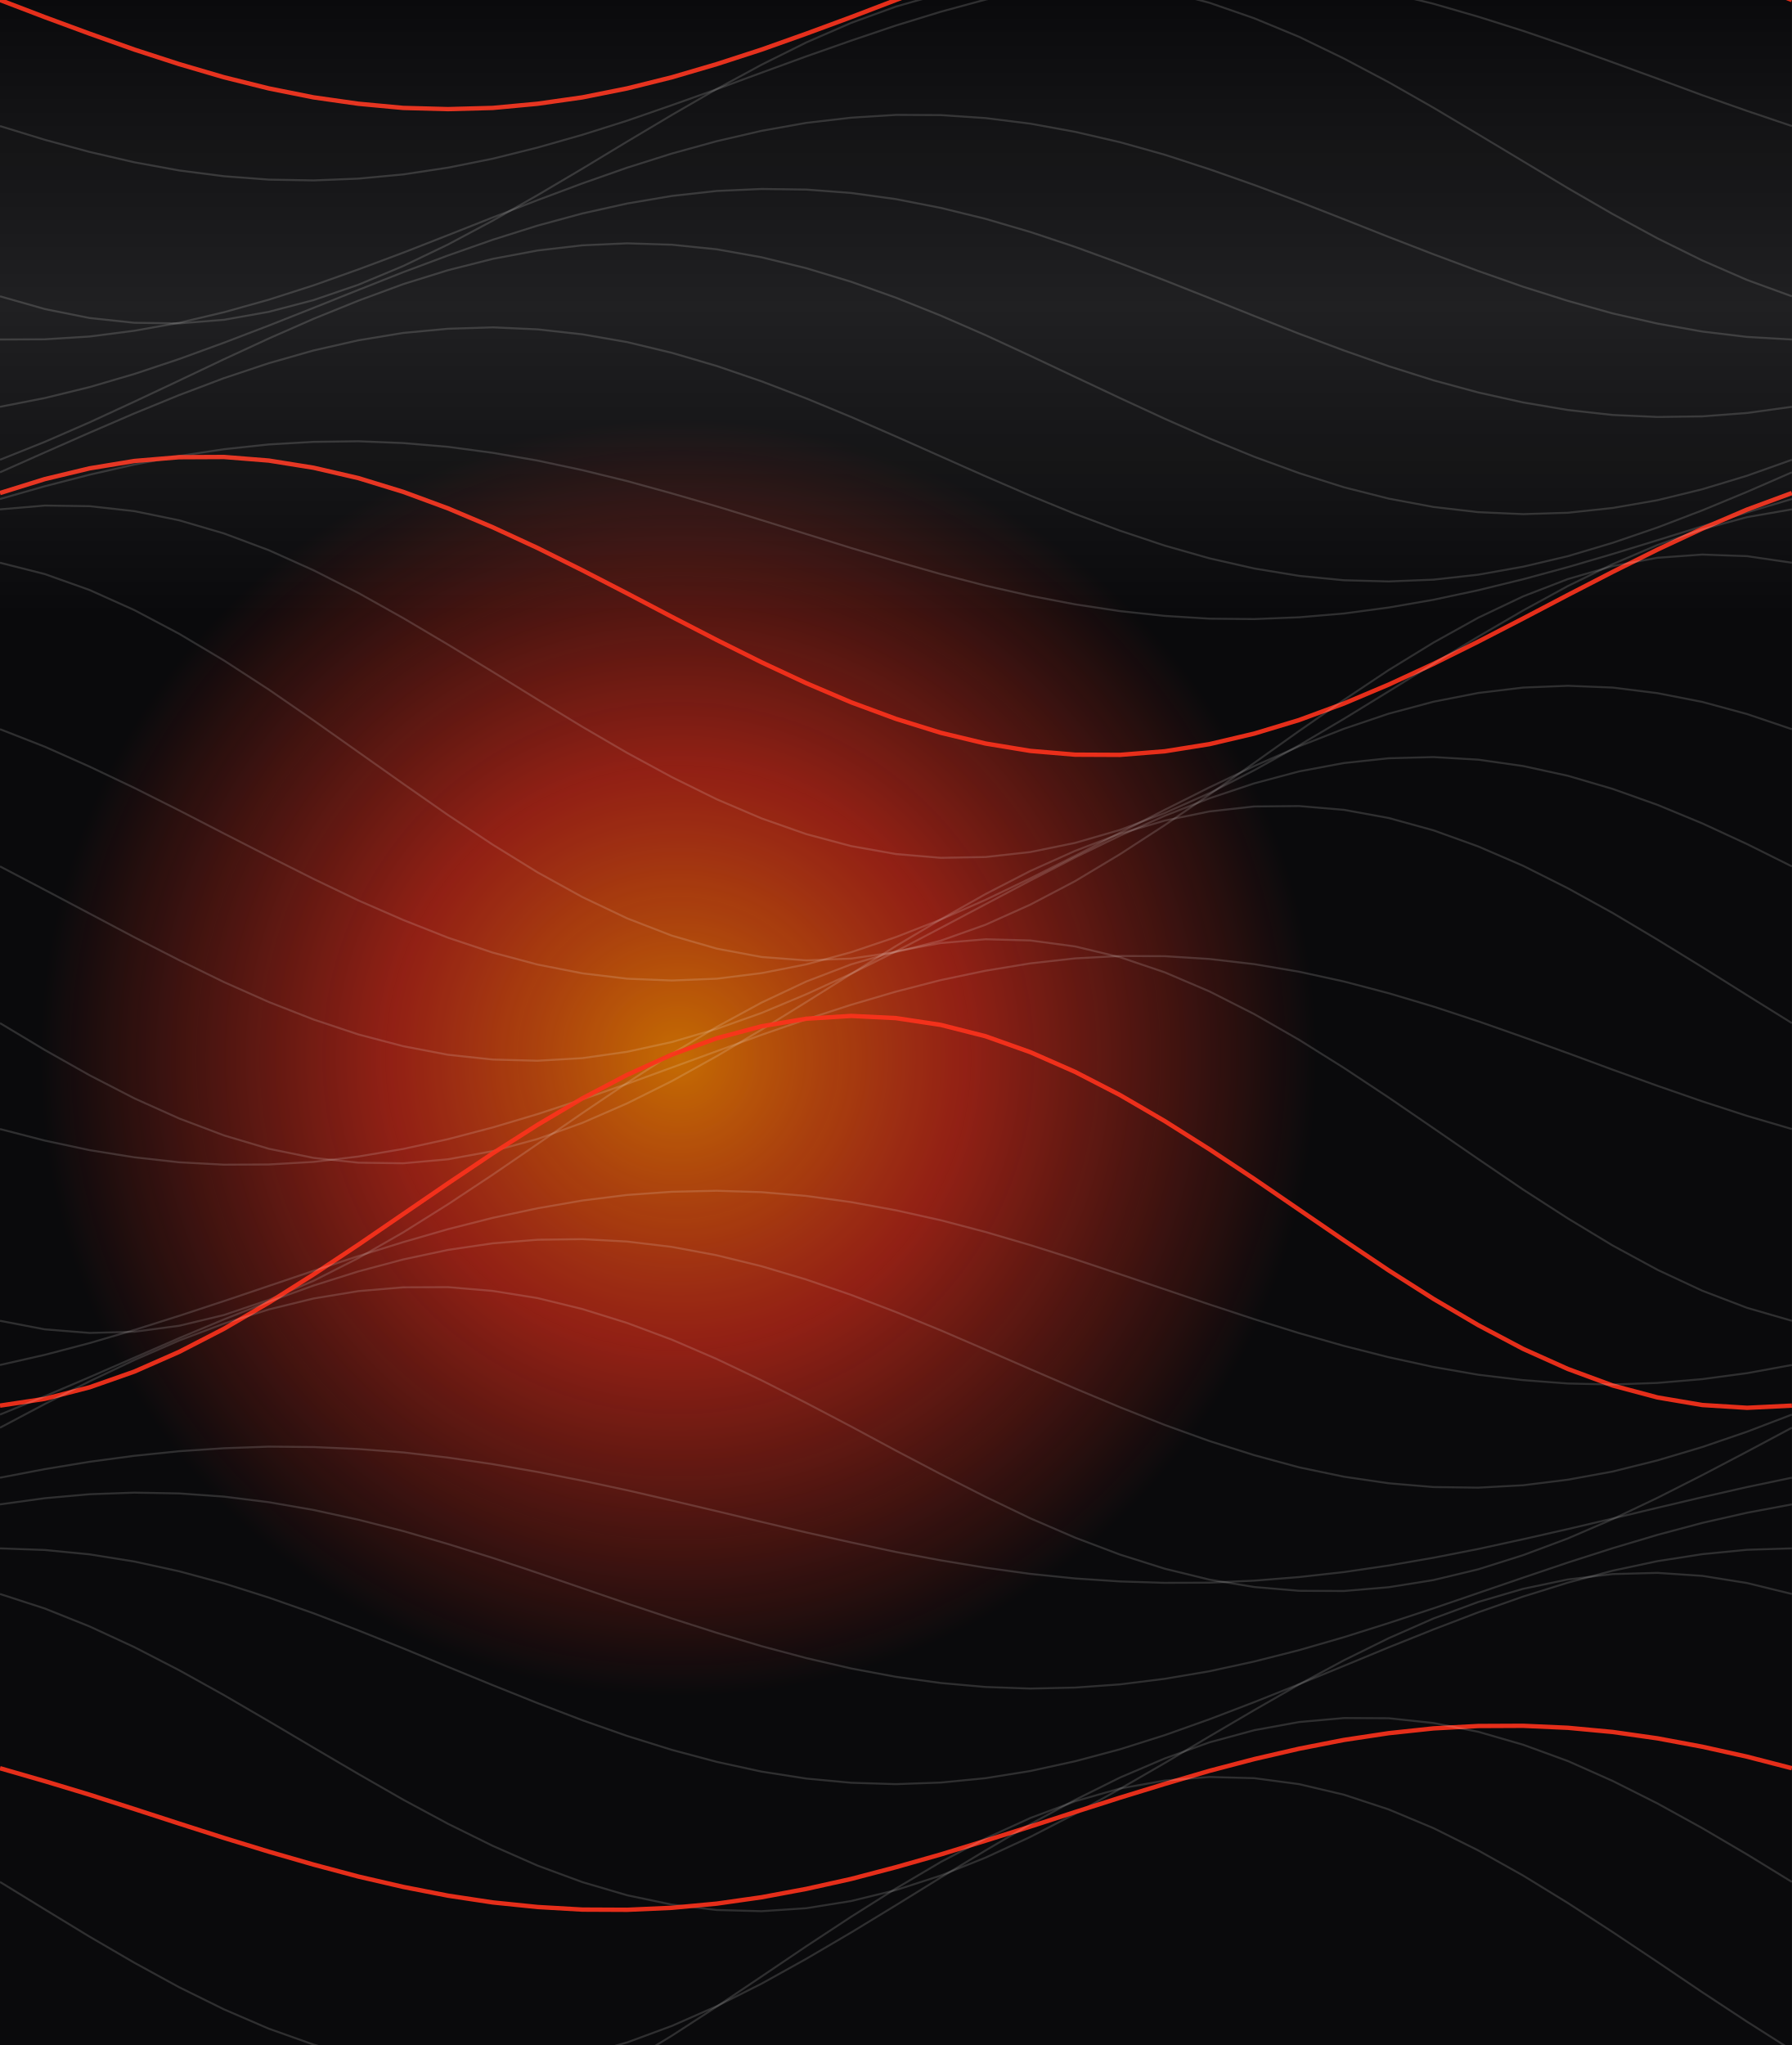
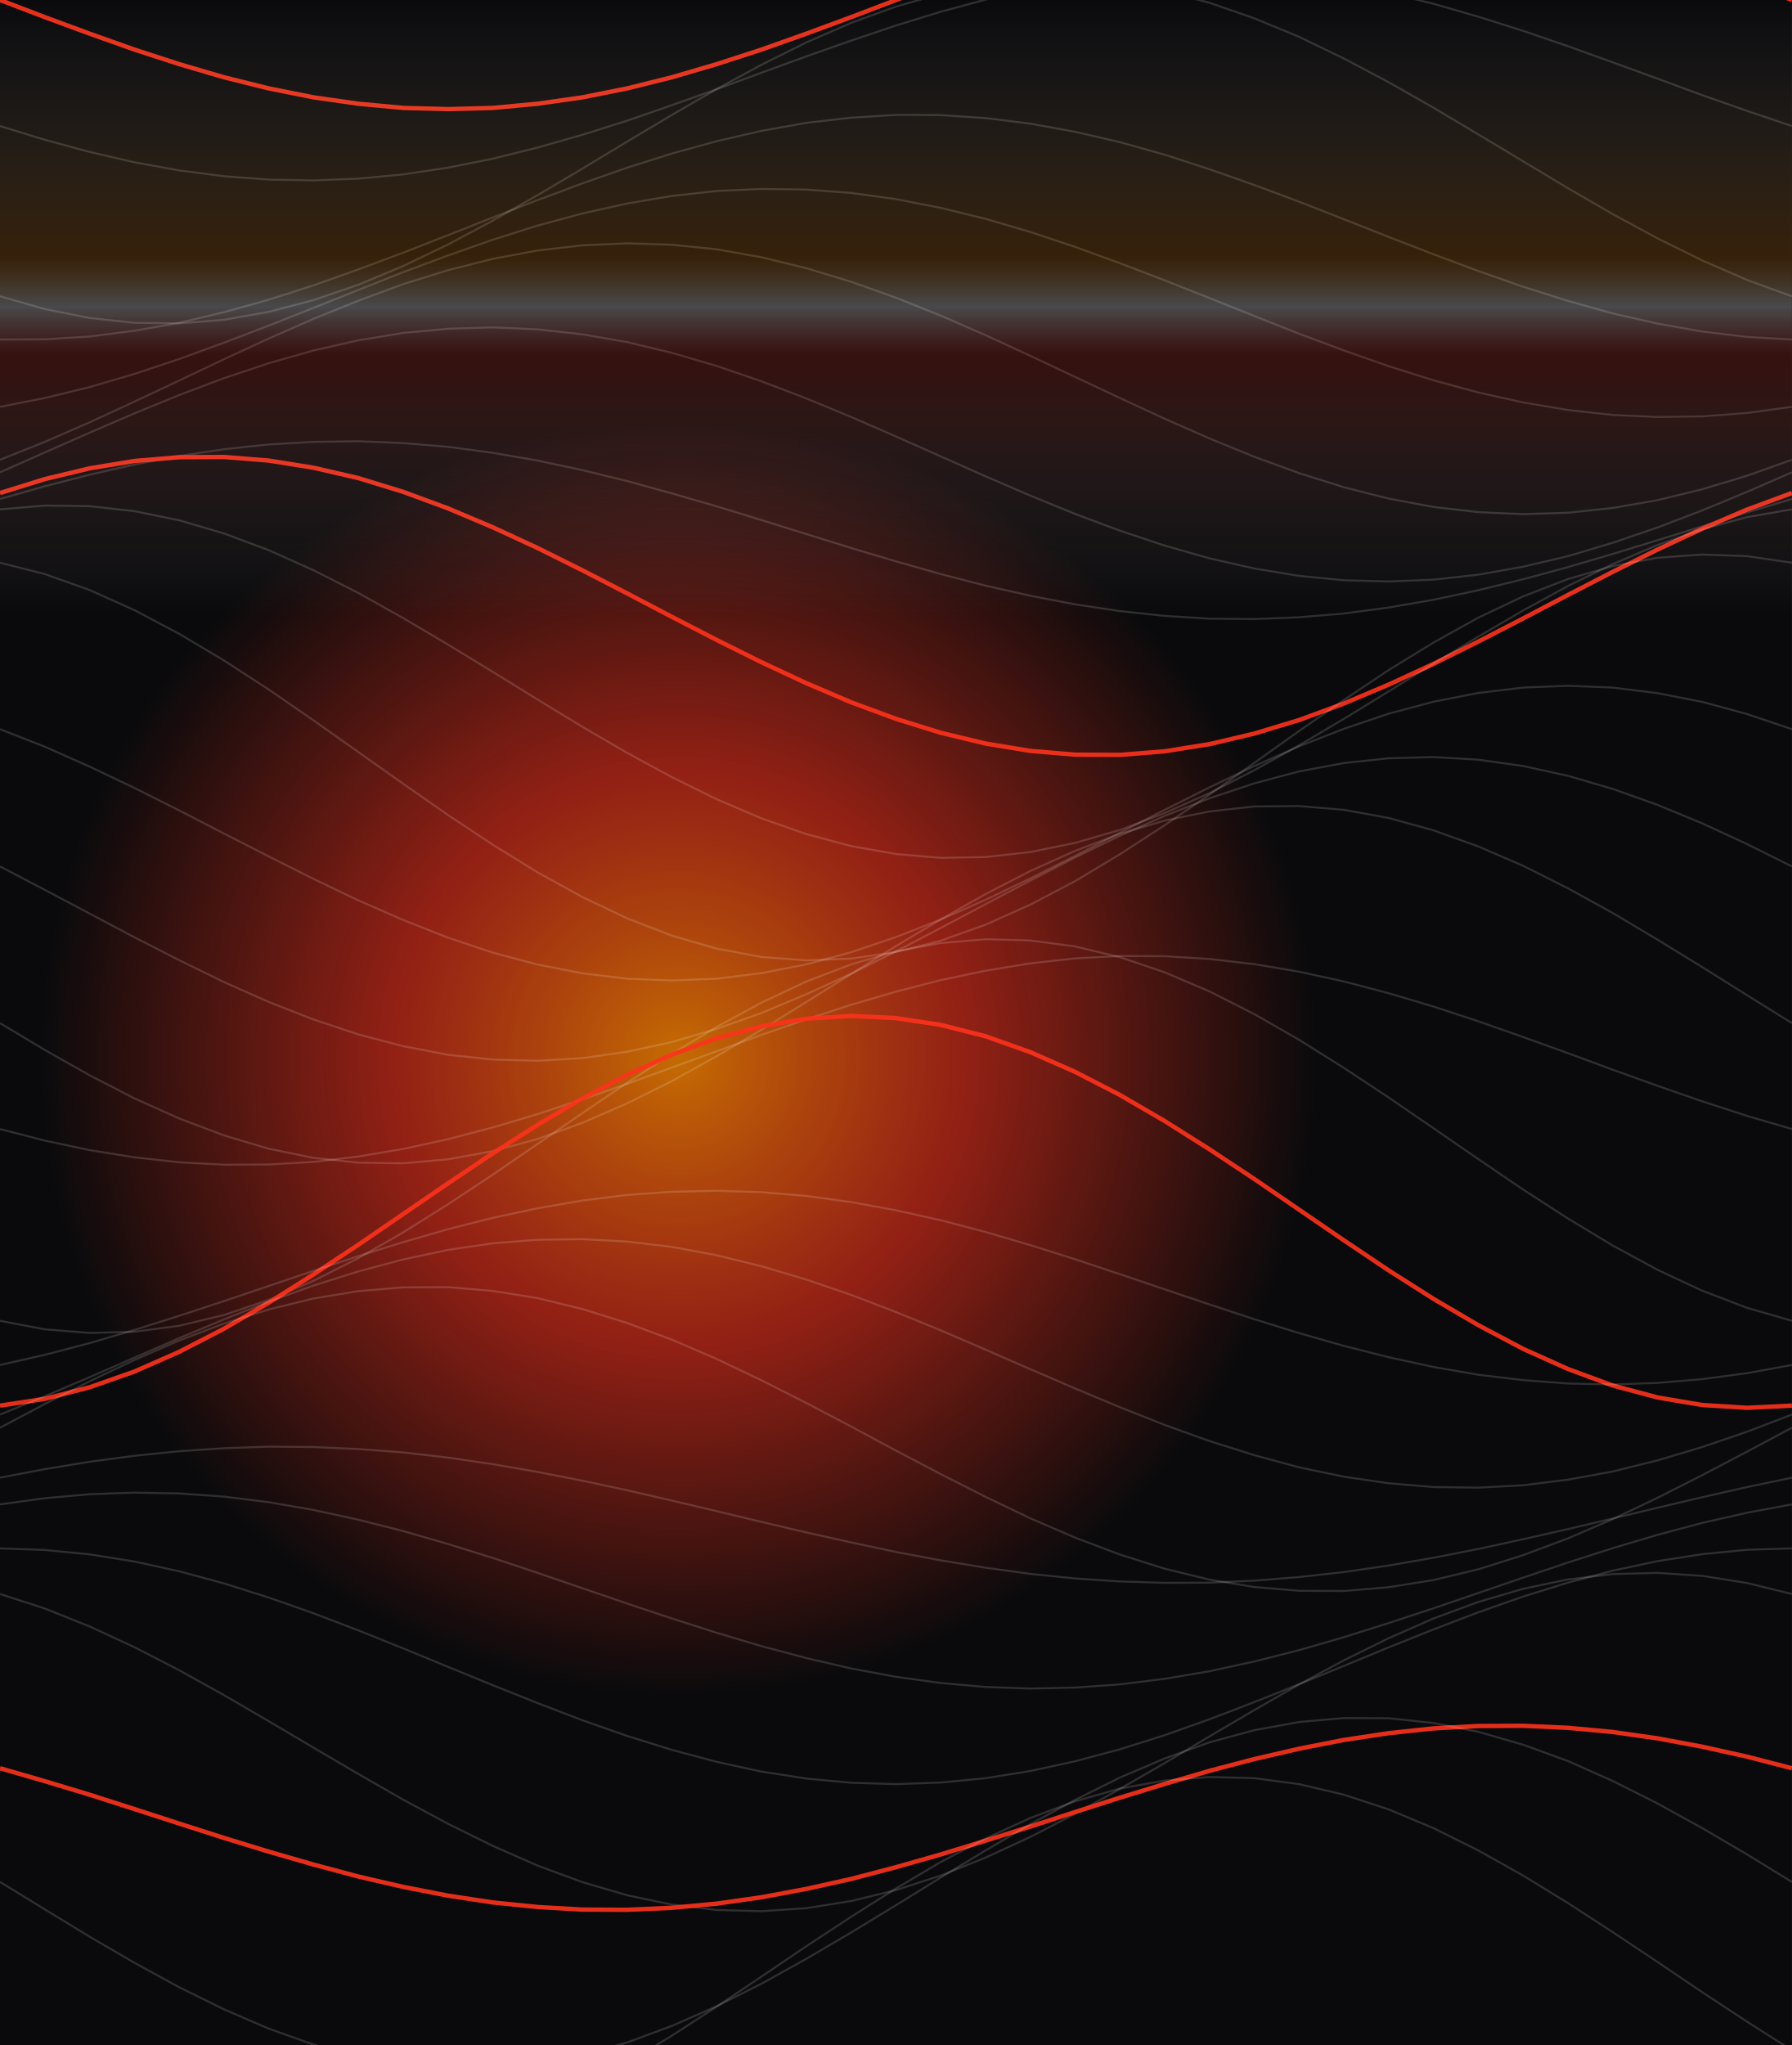
<svg xmlns="http://www.w3.org/2000/svg" viewBox="0 0 900 1027" width="900" height="1027" role="img">
  <defs>
    <radialGradient id="bloomplay03svg">
      <stop offset="0" stop-color="#ff8a00" stop-opacity="0.95" />
      <stop offset="0.45" stop-color="#fd321c" stop-opacity="0.7" />
      <stop offset="1" stop-color="#fd321c" stop-opacity="0" />
    </radialGradient>
    <linearGradient id="sweepplay03svg" x1="0" y1="0" x2="1" y2="1">
      <stop offset="0" stop-color="#8f1405" />
      <stop offset="0.55" stop-color="#fd321c" />
      <stop offset="1" stop-color="#ff8a00" />
    </linearGradient>
  </defs>
  <defs>
    <linearGradient id="scanplay03svg" x1="0" y1="0" x2="0" y2="1">
      <stop offset="0" stop-color="#fff" stop-opacity="0" />
-       <stop offset="0.5" stop-color="#fff" stop-opacity="0.09" />
+       <stop offset="0.42" stop-color="#ff8a00" stop-opacity="0.18" />
+       <stop offset="0.5" stop-color="#fff" stop-opacity="0.26" />
+       <stop offset="0.58" stop-color="#fd321c" stop-opacity="0.18" />
      <stop offset="1" stop-color="#fff" stop-opacity="0" />
    </linearGradient>
  </defs>
  <style>
-     .breathe { transform-origin: 50% 50%; animation: breathe 7s ease-in-out infinite alternate; }
+     .breathe { transform-origin: 50% 50%; animation: breathe 4.2s ease-in-out infinite alternate; }
    @keyframes breathe {
-       from { transform: scale(1.015) translate(-0.6%, 0.4%); }
-       to   { transform: scale(1.055) translate(0.6%, -0.6%); }
+       from { transform: scale(1.02) translate(-2.2%, 1.4%) rotate(-0.6deg); }
+       to   { transform: scale(1.13) translate(2.2%, -1.8%) rotate(0.6deg); }
    }
-     .scan { animation: scan 3.4s linear infinite; }
+     .scan { animation: scan 2.4s linear infinite; }
    @keyframes scan {
      from { transform: translateY(-359.4px); }
      to   { transform: translateY(1078.4px); }
    }
  </style>
  <rect width="900" height="1027" fill="#0a0a0b" />
  <g class="breathe">
    <rect width="900" height="1027" fill="#0a0a0c" />
    <circle cx="340.7" cy="531.3" r="324" fill="url(#bloomplay03svg)" opacity="0.8" />
    <polyline points="0,0 22.5,8.6 45,16.9 67.5,24.9 90,32.2 112.5,38.8 135,44.4 157.5,48.9 180,52.1 202.5,54.2 225,54.8 247.5,54.2 270,52.1 292.5,48.9 315,44.4 337.5,38.8 360,32.2 382.5,24.9 405,16.9 427.5,8.6 450,0 472.5,-8.6 495,-16.9 517.5,-24.9 540,-32.2 562.5,-38.8 585,-44.4 607.5,-48.9 630,-52.1 652.5,-54.2 675,-54.8 697.5,-54.2 720,-52.1 742.5,-48.9 765,-44.4 787.5,-38.8 810,-32.2 832.5,-24.9 855,-16.9 877.5,-8.6 900,0" fill="none" stroke="#fd321c" stroke-opacity="0.9" stroke-width="2.2" />
    <polyline points="0,63.3 22.5,70.2 45,76.3 67.5,81.5 90,85.6 112.5,88.5 135,90.2 157.5,90.6 180,89.7 202.5,87.6 225,84.2 247.5,79.7 270,74.1 292.5,67.7 315,60.6 337.5,52.8 360,44.8 382.5,36.5 405,28.3 427.5,20.4 450,12.8 472.5,5.9 495,-0.2 517.5,-5.4 540,-9.5 562.5,-12.4 585,-14.1 607.5,-14.5 630,-13.7 652.5,-11.5 675,-8.1 697.5,-3.6 720,1.9 742.5,8.4 765,15.5 787.5,23.2 810,31.3 832.5,39.5 855,47.8 877.5,55.7 900,63.3" fill="none" stroke="#fff" stroke-opacity="0.15" stroke-width="1" />
    <polyline points="0,148.8 22.5,155.2 45,159.7 67.5,162.1 90,162.4 112.5,160.6 135,156.6 157.5,150.7 180,143 202.5,133.6 225,122.8 247.5,110.8 270,98 292.5,84.7 315,71.1 337.5,57.7 360,44.7 382.5,32.5 405,21.3 427.5,11.5 450,3.3 472.5,-3.1 495,-7.6 517.5,-10 540,-10.3 562.5,-8.4 585,-4.5 607.5,1.4 630,9.2 652.5,18.5 675,29.4 697.5,41.3 720,54.1 742.5,67.5 765,81 787.5,94.5 810,107.5 832.5,119.7 855,130.8 877.5,140.6 900,148.8" fill="none" stroke="#fff" stroke-opacity="0.15" stroke-width="1" />
    <polyline points="0,170.5 22.5,170.4 45,169 67.5,166.1 90,162.1 112.5,156.8 135,150.5 157.5,143.3 180,135.3 202.5,126.9 225,118.1 247.5,109.2 270,100.5 292.5,92.1 315,84.2 337.5,77.1 360,70.9 382.5,65.7 405,61.7 427.5,59.1 450,57.7 472.5,57.8 495,59.3 517.5,62.1 540,66.2 562.5,71.4 585,77.7 607.5,85 630,92.9 652.5,101.3 675,110.1 697.5,119 720,127.7 742.5,136.1 765,144 787.5,151.1 810,157.4 832.5,162.5 855,166.5 877.5,169.2 900,170.5" fill="none" stroke="#fff" stroke-opacity="0.15" stroke-width="1" />
    <polyline points="0,204.3 22.5,199.9 45,194.4 67.5,187.8 90,180.3 112.5,172.1 135,163.5 157.5,154.6 180,145.6 202.5,136.7 225,128.3 247.5,120.4 270,113.3 292.5,107.2 315,102.2 337.5,98.4 360,95.9 382.5,94.9 405,95.2 427.5,96.9 450,100 472.5,104.4 495,109.9 517.5,116.5 540,124 562.5,132.2 585,140.8 607.5,149.7 630,158.7 652.5,167.6 675,176 697.5,183.9 720,191 742.5,197.1 765,202.1 787.5,205.9 810,208.4 832.5,209.4 855,209.1 877.5,207.4 900,204.3" fill="none" stroke="#fff" stroke-opacity="0.15" stroke-width="1" />
    <polyline points="0,230.9 22.5,221.9 45,212.1 67.5,201.7 90,191.1 112.5,180.4 135,170 157.5,160.1 180,151 202.5,142.7 225,135.7 247.5,130 270,125.8 292.5,123.2 315,122.2 337.5,122.9 360,125.2 382.5,129.2 405,134.7 427.5,141.5 450,149.5 472.5,158.5 495,168.3 517.5,178.7 540,189.3 562.5,199.9 585,210.3 607.5,220.2 630,229.4 652.5,237.6 675,244.7 697.5,250.4 720,254.6 742.5,257.2 765,258.2 787.5,257.5 810,255.1 832.5,251.2 855,245.7 877.5,238.9 900,230.9" fill="none" stroke="#fff" stroke-opacity="0.15" stroke-width="1" />
    <polyline points="0,237.2 22.5,227.2 45,217.3 67.5,207.6 90,198.4 112.5,189.9 135,182.4 157.5,176 180,170.9 202.5,167.2 225,165.1 247.5,164.4 270,165.4 292.5,167.9 315,171.8 337.5,177.2 360,183.8 382.5,191.5 405,200.1 427.5,209.4 450,219.2 472.5,229.2 495,239.2 517.5,248.9 540,258.1 562.5,266.5 585,274 607.5,280.4 630,285.5 652.5,289.2 675,291.4 697.5,292 720,291.1 742.5,288.6 765,284.6 787.5,279.3 810,272.6 832.5,264.9 855,256.3 877.5,247 900,237.2" fill="none" stroke="#fff" stroke-opacity="0.15" stroke-width="1" />
    <polyline points="0,250.6 22.5,244.2 45,238.4 67.5,233.3 90,229 112.5,225.6 135,223.2 157.5,221.9 180,221.6 202.5,222.5 225,224.4 247.5,227.4 270,231.3 292.5,236.1 315,241.6 337.5,247.8 360,254.3 382.5,261.2 405,268.2 427.5,275.2 450,281.9 472.5,288.3 495,294.1 517.5,299.2 540,303.5 562.5,306.9 585,309.3 607.5,310.7 630,310.9 652.5,310 675,308.1 697.5,305.1 720,301.2 742.5,296.4 765,290.9 787.5,284.8 810,278.2 832.5,271.3 855,264.3 877.5,257.3 900,250.6" fill="none" stroke="#fff" stroke-opacity="0.15" stroke-width="1" />
    <polyline points="0,247.6 22.5,240.6 45,235.2 67.5,231.5 90,229.6 112.5,229.5 135,231.3 157.5,234.9 180,240.1 202.5,247 225,255.3 247.5,264.8 270,275.2 292.5,286.4 315,298 337.5,309.8 360,321.4 382.5,332.6 405,343.1 427.5,352.7 450,361 472.5,368 495,373.4 517.5,377.1 540,379 562.5,379.1 585,377.3 607.5,373.7 630,368.4 652.5,361.6 675,353.3 697.5,343.8 720,333.4 742.5,322.2 765,310.6 787.5,298.8 810,287.2 832.5,276 855,265.5 877.5,255.9 900,247.6" fill="none" stroke="#fd321c" stroke-opacity="0.9" stroke-width="2.2" />
    <polyline points="0,255.8 22.5,253.9 45,254.2 67.5,256.7 90,261.3 112.5,267.9 135,276.3 157.5,286.4 180,297.8 202.5,310.4 225,323.7 247.5,337.4 270,351.3 292.5,365 315,378.1 337.5,390.3 360,401.4 382.5,411 405,418.9 427.5,424.9 450,428.9 472.5,430.8 495,430.4 517.5,427.9 540,423.3 562.5,416.8 585,408.3 607.5,398.3 630,386.8 652.5,374.3 675,361 697.5,347.2 720,333.3 742.5,319.7 765,306.6 787.5,294.3 810,283.3 832.5,273.7 855,265.8 877.5,259.7 900,255.8" fill="none" stroke="#fff" stroke-opacity="0.15" stroke-width="1" />
    <polyline points="0,282.6 22.5,288.3 45,296.3 67.5,306.4 90,318.3 112.5,331.7 135,346.3 157.5,361.8 180,377.7 202.5,393.6 225,409.3 247.5,424.2 270,438.1 292.5,450.5 315,461.2 337.5,469.9 360,476.4 382.5,480.6 405,482.3 427.5,481.4 450,478.1 472.5,472.4 495,464.4 517.5,454.3 540,442.5 562.5,429 585,414.4 607.5,399 630,383.1 652.5,367.1 675,351.5 697.5,336.5 720,322.7 742.5,310.2 765,299.5 787.5,290.8 810,284.3 832.5,280.1 855,278.5 877.5,279.3 900,282.6" fill="none" stroke="#fff" stroke-opacity="0.15" stroke-width="1" />
    <polyline points="0,366.2 22.5,375 45,385 67.5,395.7 90,407 112.5,418.6 135,430.1 157.5,441.4 180,452.2 202.5,462 225,470.9 247.5,478.4 270,484.4 292.5,488.8 315,491.5 337.5,492.4 360,491.5 382.5,488.7 405,484.3 427.5,478.2 450,470.6 472.5,461.8 495,451.9 517.5,441.1 540,429.8 562.5,418.2 585,406.7 607.5,395.4 630,384.7 652.5,374.8 675,366 697.5,358.4 720,352.4 742.5,348 765,345.3 787.5,344.4 810,345.3 832.5,348.1 855,352.5 877.5,358.6 900,366.2" fill="none" stroke="#fff" stroke-opacity="0.15" stroke-width="1" />
    <polyline points="0,435.1 22.5,446.9 45,458.8 67.5,470.7 90,482.2 112.5,493.2 135,503.2 157.5,512 180,519.5 202.5,525.4 225,529.7 247.5,532.1 270,532.7 292.5,531.4 315,528.2 337.5,523.3 360,516.7 382.5,508.7 405,499.3 427.5,489 450,477.8 472.5,466 495,454.1 517.5,442.2 540,430.6 562.5,419.7 585,409.7 607.5,400.9 630,393.4 652.5,387.4 675,383.2 697.5,380.8 720,380.2 742.5,381.5 765,384.7 787.5,389.6 810,396.2 832.5,404.2 855,413.5 877.5,423.9 900,435.1" fill="none" stroke="#fff" stroke-opacity="0.15" stroke-width="1" />
    <polyline points="0,513.8 22.5,527.3 45,540 67.5,551.6 90,561.7 112.5,570.2 135,576.9 157.5,581.5 180,583.9 202.5,584.2 225,582.2 247.5,578.1 270,572 292.5,563.9 315,554.1 337.5,542.9 360,530.4 382.5,517.1 405,503.2 427.5,489.1 450,475.1 472.5,461.7 495,449 517.5,437.4 540,427.3 562.5,418.7 585,412.1 607.5,407.5 630,405 652.5,404.8 675,406.7 697.5,410.8 720,417 742.5,425.1 765,434.8 787.5,446.1 810,458.5 832.5,471.9 855,485.7 877.5,499.8 900,513.8" fill="none" stroke="#fff" stroke-opacity="0.15" stroke-width="1" />
    <polyline points="0,567 22.5,572.8 45,577.6 67.5,581.2 90,583.7 112.5,584.9 135,584.8 157.5,583.5 180,580.8 202.5,577 225,572.1 247.5,566.2 270,559.5 292.5,552.1 315,544.3 337.5,536.1 360,527.9 382.5,519.7 405,511.9 427.5,504.6 450,498 472.5,492.2 495,487.5 517.5,483.8 540,481.3 562.5,480.1 585,480.2 607.5,481.6 630,484.2 652.5,488 675,492.9 697.5,498.8 720,505.5 742.5,512.9 765,520.8 787.5,528.9 810,537.2 832.5,545.3 855,553.1 877.5,560.4 900,567" fill="none" stroke="#fff" stroke-opacity="0.15" stroke-width="1" />
    <polyline points="0,663.3 22.5,667.6 45,669.4 67.5,668.8 90,665.8 112.5,660.4 135,652.8 157.5,643.2 180,631.8 202.5,618.9 225,604.8 247.5,589.9 270,574.5 292.5,559 315,543.8 337.5,529.2 360,515.7 382.5,503.5 405,492.9 427.5,484.3 450,477.8 472.5,473.6 495,471.7 517.5,472.3 540,475.3 562.5,480.7 585,488.3 607.5,497.9 630,509.3 652.5,522.2 675,536.3 697.5,551.2 720,566.6 742.5,582.1 765,597.4 787.5,611.9 810,625.5 832.5,637.7 855,648.2 877.5,656.8 900,663.3" fill="none" stroke="#fff" stroke-opacity="0.15" stroke-width="1" />
    <polyline points="0,705.9 22.5,702.5 45,696.7 67.5,688.8 90,678.9 112.5,667.3 135,654.2 157.5,640 180,625.1 202.5,609.7 225,594.3 247.5,579.2 270,564.9 292.5,551.6 315,539.8 337.5,529.6 360,521.4 382.5,515.4 405,511.6 427.5,510.2 450,511.3 472.5,514.7 495,520.4 517.5,528.4 540,538.3 562.5,549.9 585,563 607.5,577.2 630,592.1 652.5,607.5 675,622.9 697.5,638 720,652.3 742.5,665.5 765,677.4 787.5,687.5 810,695.8 832.5,701.8 855,705.6 877.5,707 900,705.9" fill="none" stroke="#fd321c" stroke-opacity="0.9" stroke-width="2.2" />
    <polyline points="0,685.5 22.5,680.4 45,674.5 67.5,667.9 90,660.8 112.5,653.4 135,645.8 157.5,638.2 180,630.8 202.5,623.8 225,617.3 247.5,611.6 270,606.8 292.5,602.9 315,600.1 337.5,598.5 360,598 382.5,598.7 405,600.6 427.5,603.7 450,607.8 472.5,612.8 495,618.7 517.5,625.3 540,632.4 562.5,639.9 585,647.5 607.5,655.1 630,662.5 652.5,669.5 675,675.9 697.5,681.6 720,686.5 742.5,690.4 765,693.1 787.5,694.8 810,695.3 832.5,694.5 855,692.6 877.5,689.6 900,685.5" fill="none" stroke="#fff" stroke-opacity="0.15" stroke-width="1" />
    <polyline points="0,710.4 22.5,701.2 45,691.6 67.5,681.8 90,672 112.5,662.6 135,653.7 157.5,645.6 180,638.5 202.5,632.5 225,627.7 247.5,624.4 270,622.6 292.5,622.3 315,623.5 337.5,626.2 360,630.4 382.5,635.9 405,642.6 427.5,650.3 450,658.9 472.5,668.1 495,677.8 517.5,687.6 540,697.3 562.5,706.7 585,715.6 607.5,723.7 630,730.8 652.5,736.9 675,741.6 697.5,744.9 720,746.8 742.5,747.1 765,745.9 787.5,743.1 810,739 832.5,733.4 855,726.7 877.5,719 900,710.4" fill="none" stroke="#fff" stroke-opacity="0.15" stroke-width="1" />
    <polyline points="0,717 22.5,705.1 45,693.7 67.5,683 90,673.2 112.5,664.7 135,657.6 157.5,652.1 180,648.4 202.5,646.5 225,646.4 247.5,648.3 270,651.9 292.5,657.4 315,664.4 337.5,672.8 360,682.5 382.5,693.2 405,704.6 427.5,716.4 450,728.5 472.5,740.3 495,751.7 517.5,762.5 540,772.2 562.5,780.7 585,787.8 607.5,793.3 630,797 652.5,798.9 675,799 697.5,797.1 720,793.5 742.5,788.1 765,781 787.5,772.6 810,762.9 832.5,752.2 855,740.8 877.5,729 900,717" fill="none" stroke="#fff" stroke-opacity="0.15" stroke-width="1" />
    <polyline points="0,742.1 22.5,737.8 45,734.1 67.5,731.1 90,728.8 112.5,727.3 135,726.5 157.5,726.7 180,727.7 202.5,729.4 225,732 247.5,735.3 270,739.2 292.5,743.6 315,748.4 337.5,753.6 360,758.9 382.5,764.3 405,769.6 427.5,774.6 450,779.4 472.5,783.6 495,787.3 517.5,790.4 540,792.7 562.5,794.2 585,794.9 607.5,794.8 630,793.8 652.5,792 675,789.5 697.5,786.2 720,782.3 742.5,777.9 765,773 787.5,767.9 810,762.6 832.5,757.2 855,751.9 877.5,746.8 900,742.1" fill="none" stroke="#fff" stroke-opacity="0.15" stroke-width="1" />
    <polyline points="0,755.5 22.5,752.4 45,750.4 67.5,749.6 90,750 112.5,751.6 135,754.4 157.5,758.3 180,763.2 202.5,768.9 225,775.4 247.5,782.4 270,789.9 292.5,797.6 315,805.3 337.5,812.8 360,820 382.5,826.7 405,832.7 427.5,837.9 450,842.1 472.5,845.2 495,847.2 517.5,848 540,847.5 562.5,845.9 585,843.1 607.5,839.3 630,834.4 652.5,828.7 675,822.2 697.5,815.1 720,807.7 742.5,800 765,792.3 787.5,784.7 810,777.5 832.5,770.8 855,764.8 877.5,759.7 900,755.5" fill="none" stroke="#fff" stroke-opacity="0.15" stroke-width="1" />
    <polyline points="0,777.6 22.5,778.4 45,780.6 67.5,784.2 90,789.1 112.5,795.2 135,802.3 157.5,810.2 180,818.8 202.5,827.8 225,837.1 247.5,846.3 270,855.3 292.5,863.9 315,871.8 337.5,878.8 360,884.8 382.5,889.7 405,893.2 427.5,895.3 450,896 472.5,895.2 495,893 517.5,889.4 540,884.5 562.5,878.5 585,871.4 607.5,863.4 630,854.8 652.5,845.8 675,836.6 697.5,827.3 720,818.3 742.5,809.7 765,801.8 787.5,794.8 810,788.8 832.5,784 855,780.5 877.5,778.3 900,777.6" fill="none" stroke="#fff" stroke-opacity="0.15" stroke-width="1" />
    <polyline points="0,800.5 22.5,807.8 45,816.8 67.5,827.2 90,838.8 112.5,851.3 135,864.4 157.5,877.7 180,890.9 202.5,903.8 225,915.9 247.5,927 270,936.9 292.5,945.2 315,951.8 337.5,956.5 360,959.2 382.5,959.8 405,958.3 427.5,954.7 450,949.2 472.5,941.9 495,932.9 517.5,922.5 540,910.9 562.5,898.4 585,885.4 607.5,872 630,858.8 652.5,845.9 675,833.8 697.5,822.7 720,812.8 742.5,804.5 765,797.9 787.5,793.2 810,790.5 832.5,789.9 855,791.4 877.5,795 900,800.5" fill="none" stroke="#fff" stroke-opacity="0.15" stroke-width="1" />
    <polyline points="0,888 22.5,894.5 45,901.3 67.5,908.5 90,915.8 112.5,923 135,929.9 157.5,936.4 180,942.4 202.5,947.6 225,952 247.5,955.4 270,957.7 292.5,959 315,959.1 337.5,958.1 360,956 382.5,952.8 405,948.6 427.5,943.6 450,937.7 472.5,931.3 495,924.4 517.5,917.3 540,910 562.5,902.8 585,895.9 607.5,889.3 630,883.4 652.5,878.2 675,873.8 697.5,870.4 720,868 742.5,866.8 765,866.7 787.5,867.7 810,869.8 832.5,873 855,877.2 877.5,882.2 900,888" fill="none" stroke="#fd321c" stroke-opacity="0.9" stroke-width="2.2" />
    <polyline points="0,945.1 22.5,958.9 45,972.6 67.5,985.7 90,998 112.5,1009.1 135,1018.8 157.5,1026.8 180,1033 202.5,1037.1 225,1039.1 247.5,1038.9 270,1036.6 292.5,1032.1 315,1025.7 337.5,1017.4 360,1007.5 382.5,996.2 405,983.7 427.5,970.5 450,956.8 472.5,942.9 495,929.3 517.5,916.1 540,903.9 562.5,892.7 585,883.1 607.5,875 630,868.9 652.5,864.8 675,862.8 697.5,862.9 720,865.3 742.5,869.7 765,876.2 787.5,884.4 810,894.4 832.5,905.7 855,918.1 877.5,931.3 900,945.1" fill="none" stroke="#fff" stroke-opacity="0.15" stroke-width="1" />
    <polyline points="0,1029.6 22.5,1042.8 45,1054.7 67.5,1064.9 90,1073.4 112.5,1079.7 135,1083.8 157.5,1085.5 180,1084.9 202.5,1081.9 225,1076.7 247.5,1069.2 270,1059.8 292.5,1048.7 315,1036 337.5,1022.3 360,1007.7 382.5,992.6 405,977.4 427.5,962.6 450,948.4 472.5,935.1 495,923.3 517.5,913 540,904.6 562.5,898.2 585,894.2 607.5,892.4 630,893 652.5,896 675,901.3 697.5,908.7 720,918.1 742.5,929.3 765,941.9 787.5,955.7 810,970.3 832.5,985.3 855,1000.5 877.5,1015.3 900,1029.6" fill="none" stroke="#fff" stroke-opacity="0.15" stroke-width="1" />
  </g>
  <rect class="scan" width="900" height="308.1" fill="url(#scanplay03svg)" />
</svg>
